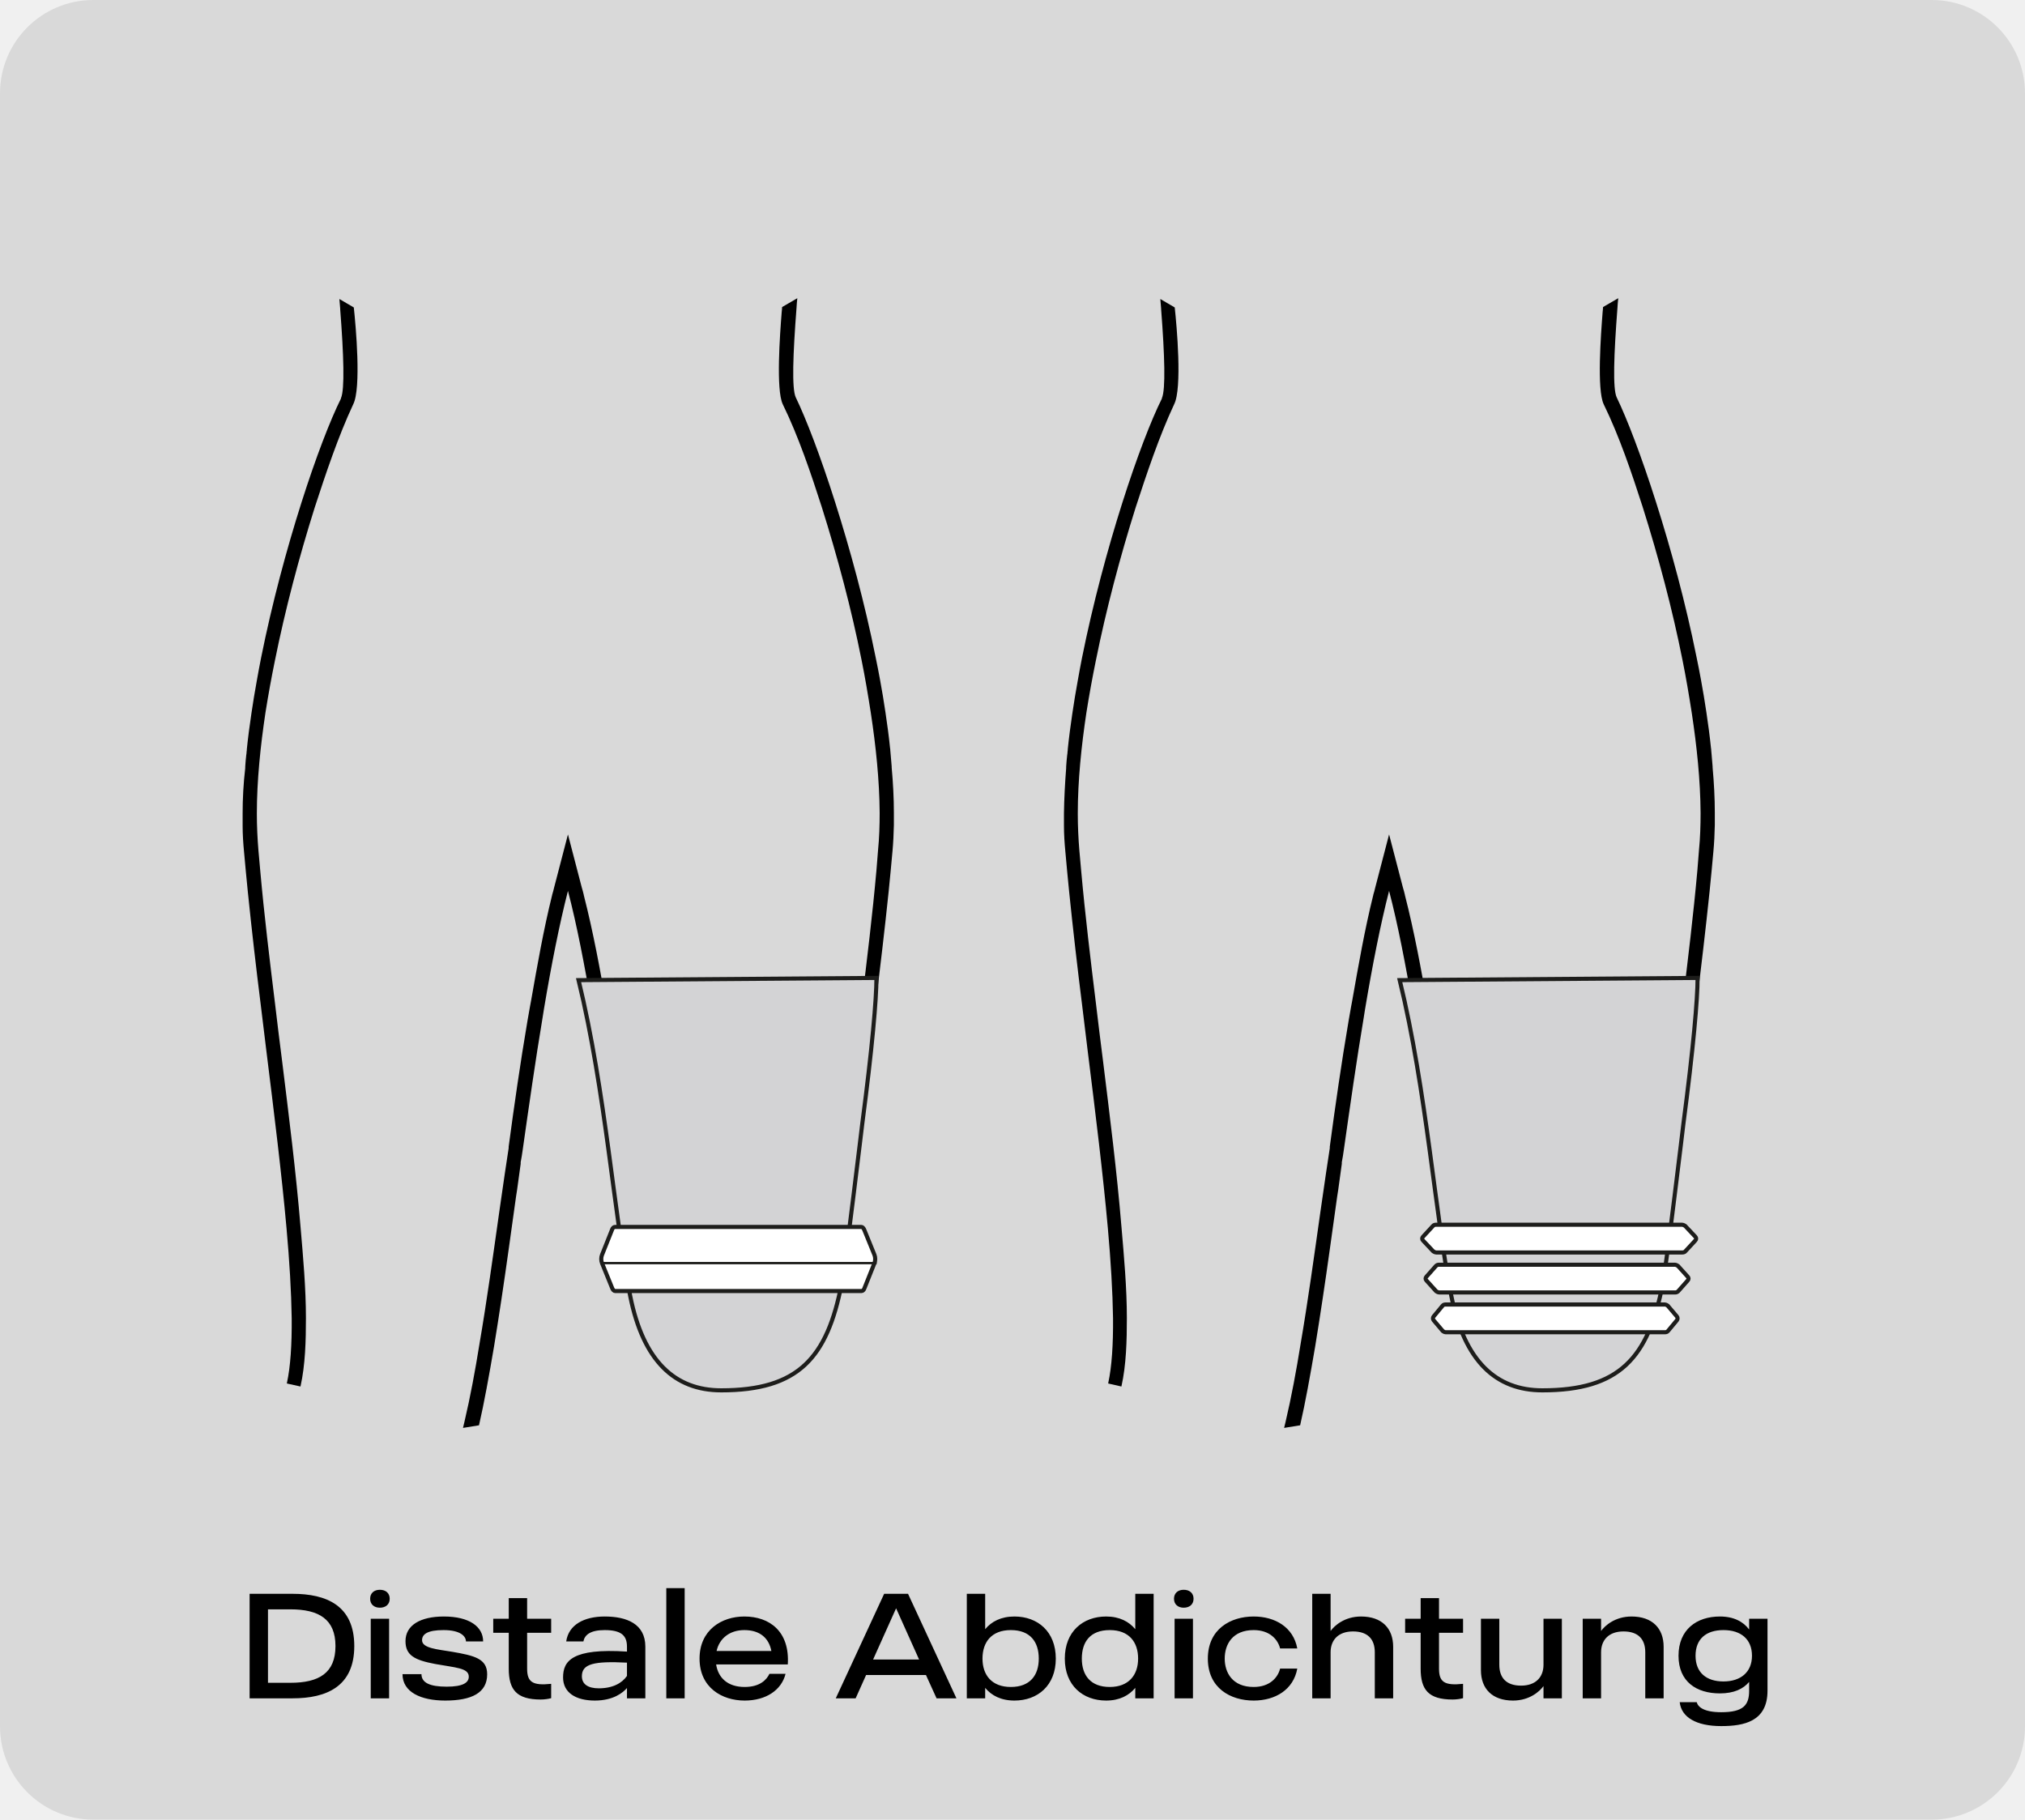
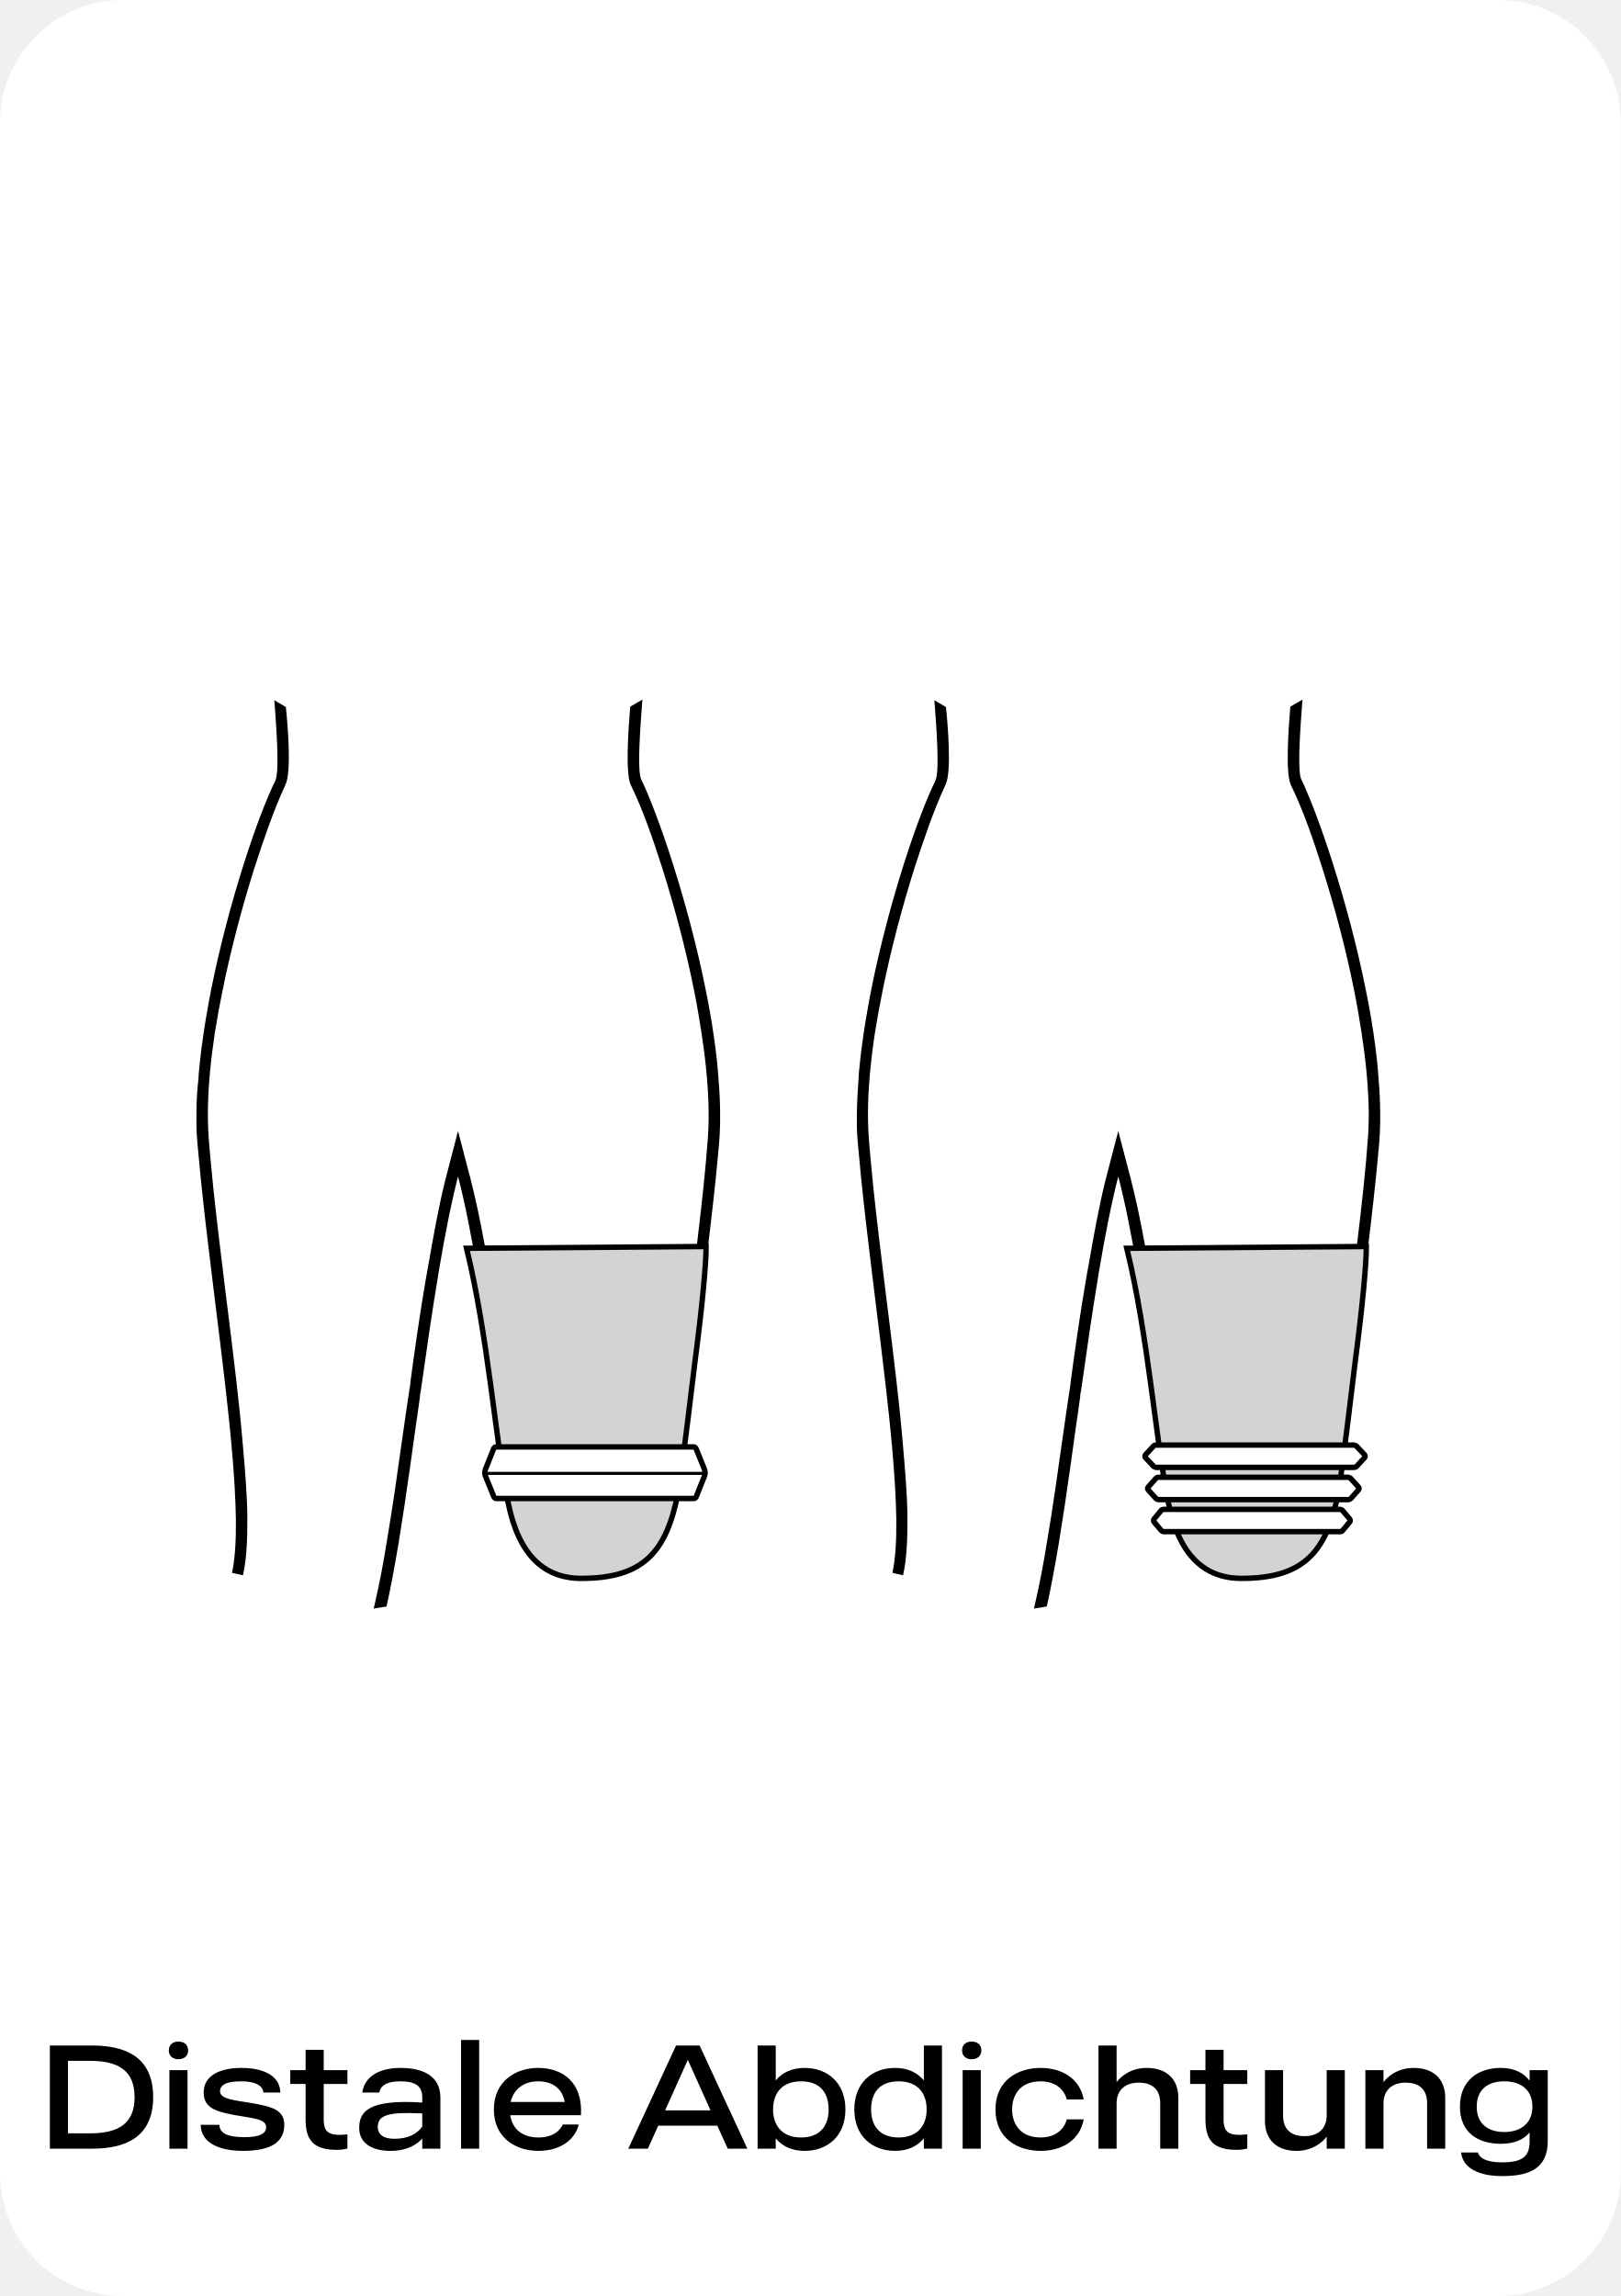
- <svg xmlns="http://www.w3.org/2000/svg" width="217" height="195" viewBox="0 0 217 195" fill="none">
-   <rect x="8.52372e-06" y="2.47442e-05" width="217" height="195" rx="10" fill="#D9D9D9" />
-   <g clip-path="url(#clip0_4143_702)">
-     <path fill-rule="evenodd" clip-rule="evenodd" d="M51.331 152.741C51.889 150.308 52.404 147.443 52.941 144.299C53.478 141.025 54.014 137.45 54.53 133.745C54.787 131.936 55.045 130.084 55.302 128.21L55.41 127.521C55.538 126.594 55.667 125.668 55.796 124.721V124.548C55.882 124.118 55.946 123.687 56.011 123.234C56.698 118.41 57.385 113.585 58.136 109.106C58.179 108.783 58.243 108.481 58.286 108.158C59.081 103.42 59.939 99.069 60.862 95.472C61.807 99.069 62.644 103.441 63.46 108.179C63.503 108.481 63.567 108.783 63.61 109.084C64.361 113.585 65.07 118.388 65.757 123.213C65.821 123.665 65.886 124.096 65.95 124.527V124.699C66.1 125.604 66.229 126.508 66.358 127.413L66.487 128.382C66.594 129.2 66.723 129.997 66.83 130.794H68.397C68.354 130.536 68.333 130.277 68.29 130.019C68.204 129.416 68.118 128.791 68.032 128.188C67.796 126.465 67.538 124.742 67.302 123.019V122.89C66.68 118.41 66.036 113.93 65.263 109.386C65.177 108.89 65.091 108.416 65.005 107.921C64.319 103.937 63.567 99.866 62.558 95.924V95.903C62.494 95.644 62.429 95.364 62.343 95.106L60.862 89.42L59.381 95.106C59.317 95.364 59.252 95.644 59.166 95.903V95.924C58.243 99.629 57.578 103.463 56.912 107.232C56.87 107.469 56.827 107.684 56.784 107.921C56.698 108.416 56.612 108.89 56.526 109.386C55.753 113.93 55.109 118.41 54.508 122.89V123.041C54.229 124.828 53.971 126.616 53.714 128.404C53.628 128.942 53.564 129.48 53.478 130.04C52.812 134.736 52.168 139.431 51.374 144.062C50.923 146.862 50.408 149.662 49.764 152.397C49.721 152.612 49.657 152.806 49.614 153.021" fill="black" />
-     <path fill-rule="evenodd" clip-rule="evenodd" d="M83.81 32.905C83.81 33.056 83.789 33.228 83.767 33.443C83.574 35.898 83.145 41.735 83.875 43.307C85.571 46.775 86.902 50.738 88.061 54.335C89.757 59.719 91.238 65.255 92.333 70.768C92.698 72.578 93.02 74.473 93.32 76.411C93.857 79.944 94.243 83.605 94.265 87.116C94.265 88.472 94.222 89.808 94.093 91.1C94.029 91.832 93.986 92.543 93.921 93.254C93.492 98.057 92.912 102.795 92.333 107.534C92.075 109.709 91.796 111.906 91.517 114.081C90.809 119.638 90.122 125.216 89.585 130.773H91.174C91.689 125.195 92.462 118.906 93.256 112.487C93.449 110.894 93.642 109.3 93.835 107.706C94.329 103.592 94.823 99.478 95.231 95.515C95.381 94.072 95.51 92.629 95.639 91.229C95.725 90.303 95.767 89.377 95.789 88.408C95.789 87.977 95.789 87.546 95.789 87.094C95.789 85.543 95.703 83.906 95.553 82.248V82.14C95.51 81.731 95.488 81.3 95.445 80.87C95.445 80.719 95.403 80.547 95.403 80.396C95.403 80.331 95.403 80.245 95.381 80.18C95.252 78.91 95.081 77.639 94.887 76.347C94.716 75.184 94.522 74.021 94.308 72.858C94.157 72.061 94.007 71.242 93.835 70.445C92.655 64.566 91.066 58.772 89.499 53.84C87.932 48.907 86.386 44.88 85.27 42.575C84.841 41.649 84.97 38.009 85.356 32.991C85.377 32.646 85.399 32.302 85.442 31.957M32.204 148.585V148.563C32.719 146.28 32.784 143.631 32.784 141.262C32.784 138.031 32.483 134.714 32.204 131.462C31.71 125.539 30.959 119.616 30.229 113.693C29.971 111.669 29.714 109.623 29.478 107.598C28.898 102.86 28.318 98.121 27.889 93.319C27.825 92.608 27.76 91.876 27.696 91.165C27.589 89.873 27.524 88.537 27.524 87.18C27.524 83.648 27.911 79.944 28.447 76.368C28.748 74.473 29.091 72.599 29.456 70.811C30.573 65.276 32.032 59.763 33.728 54.378C34.909 50.76 36.24 46.775 37.85 43.329C38.73 41.606 38.129 34.929 37.914 32.948L36.368 32.043C36.39 32.388 36.433 32.732 36.454 33.056V33.12C36.841 38.117 36.948 41.735 36.54 42.661V42.705C35.381 45.031 33.835 49.037 32.29 53.904C30.723 58.836 29.156 64.63 27.975 70.51C27.825 71.328 27.653 72.125 27.524 72.922C27.309 74.085 27.116 75.27 26.945 76.433C26.751 77.725 26.58 79.017 26.451 80.288C26.451 80.374 26.451 80.439 26.429 80.525C26.429 80.654 26.408 80.805 26.386 80.934C26.343 81.344 26.3 81.753 26.279 82.162V82.248V82.313C26.086 83.971 26 85.587 26 87.159C26 87.611 26 88.042 26 88.472C26 89.442 26.064 90.368 26.15 91.272C26.279 92.694 26.408 94.115 26.558 95.58C26.966 99.565 27.438 103.678 27.953 107.771C28.147 109.364 28.34 110.937 28.533 112.53C29.37 119.25 30.186 125.819 30.701 131.591C31.023 135.167 31.216 138.441 31.259 141.262C31.281 144.083 31.131 146.453 30.744 148.219V148.262" fill="black" />
-     <path d="M62 105.036C64.898 116.946 65.8 130.3 67.539 138.915C68.934 145.85 72.304 148.995 77.285 148.995C85.528 148.995 88.641 145.549 90.186 137.58C90.615 135.383 92.397 120.457 92.397 120.457C93.471 112.294 93.921 107.039 93.921 104.799L62 105.036Z" fill="#D3D3D5" stroke="#1D1D1B" stroke-width="0.44" stroke-miterlimit="10" />
-     <path d="M92.29 131.484H65.907C65.778 131.484 65.649 131.592 65.585 131.786L64.512 134.478C64.404 134.737 64.404 135.103 64.512 135.361L65.606 138.053C65.692 138.247 65.8 138.355 65.928 138.355H92.311C92.44 138.355 92.569 138.247 92.633 138.053L93.707 135.361C93.814 135.103 93.814 134.737 93.707 134.478L92.612 131.786C92.526 131.592 92.419 131.484 92.29 131.484Z" fill="white" stroke="#1D1D1B" stroke-width="0.44" stroke-miterlimit="10" />
-     <path d="M64.512 135.361H93.943" stroke="#1D1D1B" stroke-width="0.25" stroke-miterlimit="10" />
-     <path fill-rule="evenodd" clip-rule="evenodd" d="M139.324 152.741C139.882 150.308 140.397 147.443 140.934 144.299C141.47 141.025 142.007 137.449 142.522 133.745C142.78 131.936 143.038 130.084 143.295 128.21L143.403 127.521C143.531 126.594 143.66 125.668 143.789 124.721V124.548C143.875 124.118 143.939 123.687 144.004 123.234C144.691 118.41 145.377 113.585 146.129 109.106C146.172 108.783 146.236 108.481 146.279 108.158C147.073 103.42 147.932 99.069 148.855 95.472C149.8 99.069 150.637 103.441 151.453 108.179C151.496 108.481 151.56 108.783 151.603 109.084C152.354 113.585 153.063 118.388 153.75 123.213C153.814 123.665 153.878 124.096 153.943 124.527V124.699C154.093 125.604 154.222 126.508 154.351 127.413L154.479 128.382C154.587 129.2 154.716 129.997 154.823 130.794H156.39C156.347 130.536 156.326 130.277 156.283 130.019C156.197 129.416 156.111 128.791 156.025 128.188C155.789 126.465 155.531 124.742 155.295 123.019V122.89C154.673 118.41 154.029 113.93 153.256 109.386C153.17 108.89 153.084 108.416 152.998 107.921C152.311 103.937 151.56 99.866 150.551 95.924V95.903C150.487 95.644 150.422 95.364 150.336 95.106L148.855 89.42L147.374 95.106C147.309 95.364 147.245 95.644 147.159 95.903V95.924C146.236 99.629 145.571 103.463 144.905 107.232C144.862 107.469 144.819 107.684 144.776 107.921C144.691 108.416 144.605 108.89 144.519 109.386C143.746 113.93 143.102 118.41 142.501 122.89V123.041C142.222 124.828 141.964 126.616 141.707 128.404C141.621 128.942 141.556 129.48 141.47 130.04C140.805 134.736 140.161 139.431 139.367 144.062C138.916 146.862 138.401 149.661 137.757 152.397C137.714 152.612 137.649 152.806 137.606 153.021" fill="black" />
-     <path fill-rule="evenodd" clip-rule="evenodd" d="M171.782 32.905C171.782 33.056 171.76 33.228 171.739 33.443C171.546 35.898 171.116 41.735 171.846 43.307C173.542 46.775 174.873 50.738 176.032 54.335C177.728 59.719 179.209 65.255 180.304 70.768C180.669 72.578 180.991 74.473 181.292 76.411C181.828 79.944 182.215 83.605 182.236 87.116C182.236 88.472 182.193 89.808 182.064 91.1C182 91.832 181.957 92.543 181.893 93.254C181.463 98.057 180.884 102.795 180.304 107.534C180.046 109.709 179.767 111.906 179.488 114.081C178.78 119.638 178.093 125.216 177.556 130.773H179.145C179.66 125.195 180.433 118.906 181.227 112.487C181.42 110.894 181.614 109.3 181.807 107.706C182.301 103.592 182.794 99.478 183.202 95.515C183.352 94.072 183.481 92.629 183.61 91.229C183.696 90.303 183.739 89.377 183.76 88.408C183.76 87.977 183.76 87.546 183.76 87.094C183.76 85.543 183.674 83.906 183.524 82.248V82.14C183.481 81.731 183.46 81.3 183.417 80.87C183.417 80.719 183.374 80.547 183.374 80.396C183.374 80.331 183.374 80.245 183.352 80.18C183.224 78.91 183.052 77.639 182.859 76.347C182.687 75.184 182.494 74.021 182.279 72.858C182.129 72.061 181.979 71.242 181.807 70.445C180.626 64.566 179.038 58.772 177.47 53.84C175.903 48.907 174.358 44.88 173.241 42.575C172.812 41.649 172.941 38.009 173.327 32.991C173.349 32.646 173.37 32.302 173.413 31.957M120.175 148.585V148.563C120.69 146.28 120.755 143.631 120.755 141.262C120.755 138.031 120.454 134.714 120.175 131.462C119.682 125.539 118.93 119.616 118.2 113.693C117.943 111.669 117.685 109.623 117.449 107.598C116.869 102.86 116.29 98.121 115.86 93.319C115.796 92.608 115.732 91.876 115.667 91.165C115.56 89.873 115.496 88.537 115.496 87.18C115.496 83.648 115.882 79.944 116.419 76.368C116.719 74.473 117.063 72.599 117.428 70.811C118.544 65.276 120.004 59.763 121.699 54.378C122.88 50.76 124.211 46.775 125.821 43.329C126.701 41.606 126.1 34.929 125.885 32.948L124.34 32.043C124.361 32.388 124.404 32.732 124.426 33.056V33.12C124.812 38.117 124.919 41.735 124.512 42.661V42.705C123.352 45.031 121.807 49.037 120.261 53.904C118.694 58.836 117.127 64.63 115.946 70.51C115.796 71.328 115.624 72.125 115.496 72.922C115.281 74.085 115.088 75.27 114.916 76.433C114.723 77.725 114.551 79.017 114.422 80.288C114.422 80.374 114.422 80.439 114.401 80.525C114.401 80.654 114.379 80.805 114.358 80.934C114.315 81.344 114.272 81.753 114.25 82.162V82.248V82.313C114.122 83.971 114.036 85.608 114.014 87.159C114.014 87.611 114.014 88.042 114.014 88.472C114.014 89.442 114.079 90.368 114.165 91.272C114.293 92.694 114.422 94.115 114.572 95.58C114.98 99.565 115.453 103.678 115.968 107.771C116.161 109.364 116.354 110.937 116.547 112.53C117.385 119.25 118.2 125.819 118.716 131.591C119.038 135.167 119.231 138.441 119.274 141.262C119.295 144.083 119.145 146.453 118.758 148.219V148.262" fill="black" />
-     <path d="M149.994 105.036C152.892 116.946 153.793 130.3 155.532 138.915C156.928 145.85 160.298 148.995 165.278 148.995C173.522 148.995 176.634 145.549 178.18 137.58C178.609 135.383 180.391 120.457 180.391 120.457C181.464 112.294 181.915 107.039 181.915 104.799L149.994 105.036Z" fill="#D3D3D5" stroke="#1D1D1B" stroke-width="0.44" stroke-miterlimit="10" />
-     <path d="M179.489 135.533H154.201C154.072 135.533 153.965 135.576 153.879 135.662L152.849 136.825C152.741 136.933 152.741 137.105 152.849 137.213L153.901 138.376C153.901 138.376 154.094 138.505 154.223 138.505H179.511C179.639 138.505 179.747 138.462 179.833 138.376L180.863 137.213C180.97 137.105 180.97 136.933 180.863 136.825L179.811 135.662C179.811 135.662 179.618 135.533 179.489 135.533Z" fill="white" stroke="#1D1D1B" stroke-width="0.44" stroke-miterlimit="10" />
-     <path d="M180.262 131.248H153.879C153.75 131.248 153.622 131.291 153.557 131.377L152.484 132.54C152.376 132.648 152.376 132.82 152.484 132.928L153.579 134.091C153.579 134.091 153.772 134.22 153.901 134.22H180.283C180.412 134.22 180.541 134.177 180.605 134.091L181.679 132.928C181.786 132.82 181.786 132.648 181.679 132.54L180.584 131.377C180.584 131.377 180.391 131.248 180.262 131.248Z" fill="white" stroke="#1D1D1B" stroke-width="0.44" stroke-miterlimit="10" />
-     <path d="M178.416 139.797H154.888C154.781 139.797 154.652 139.84 154.588 139.926L153.622 141.089C153.536 141.197 153.536 141.369 153.622 141.477L154.609 142.64C154.609 142.64 154.781 142.769 154.91 142.769H178.437C178.545 142.769 178.673 142.726 178.738 142.64L179.704 141.477C179.79 141.369 179.79 141.197 179.704 141.089L178.716 139.926C178.716 139.926 178.545 139.797 178.416 139.797Z" fill="white" stroke="#1D1D1B" stroke-width="0.44" stroke-miterlimit="10" />
+ <svg xmlns="http://www.w3.org/2000/svg" width="132" height="187" viewBox="0 0 132 187" fill="none">
+   <rect width="132" height="187" rx="10" fill="white" />
+   <path d="M7.518 166.6C10.23 166.6 12.474 167.536 12.474 170.8C12.474 174.064 10.23 175 7.518 175H4.062V166.6H7.518ZM7.338 173.752C9.63 173.752 10.962 172.972 10.962 170.8C10.962 168.64 9.63 167.848 7.338 167.848H5.538V173.752H7.338ZM13.797 175V168.604H15.273V175H13.797ZM14.529 167.716C14.073 167.716 13.749 167.452 13.749 166.996C13.749 166.54 14.073 166.276 14.529 166.276C14.997 166.276 15.321 166.54 15.321 166.996C15.321 167.452 14.997 167.716 14.529 167.716ZM20.321 171.256C22.133 171.568 23.153 171.808 23.153 173.068C23.153 174.556 21.917 175.18 19.781 175.18C17.837 175.18 16.349 174.508 16.349 173.056H17.873C17.873 173.752 18.557 174.064 19.901 174.064C21.209 174.064 21.677 173.74 21.677 173.26C21.677 172.552 20.609 172.54 18.977 172.24C17.321 171.928 16.589 171.544 16.589 170.404C16.589 169.12 17.789 168.424 19.673 168.424C21.725 168.424 22.829 169.24 22.829 170.428H21.449C21.449 170.02 21.017 169.516 19.649 169.516C18.365 169.516 17.921 169.84 17.921 170.332C17.921 170.98 19.181 171.064 20.321 171.256ZM28.297 169.732H26.365V172.612C26.365 173.692 26.797 173.992 28.297 173.836V174.988C28.081 175.048 27.757 175.096 27.457 175.096C25.513 175.096 24.889 174.304 24.889 172.612V169.732H23.641V168.604H24.889V166.948H26.365V168.604H28.297V169.732ZM32.602 168.424C34.367 168.424 35.867 169.012 35.867 170.848V175H34.391V174.172C34.078 174.532 33.31 175.18 31.811 175.18C30.274 175.18 29.255 174.544 29.255 173.32C29.255 172 29.974 170.956 34.391 171.244V170.848C34.391 169.96 33.934 169.516 32.602 169.516C31.462 169.516 30.994 169.888 30.887 170.428H29.506C29.698 169.084 30.947 168.424 32.602 168.424ZM34.391 173.2V172.132C31.727 172 30.767 172.228 30.767 173.224C30.767 173.872 31.27 174.196 32.123 174.196C33.251 174.196 33.995 173.776 34.391 173.2ZM37.551 166.144H39.027V175H37.551V166.144ZM43.823 168.424C45.851 168.424 47.483 169.624 47.315 172.276H41.555C41.723 173.368 42.503 174.088 43.847 174.088C45.095 174.088 45.623 173.488 45.839 173.032H47.135C46.811 174.34 45.563 175.18 43.847 175.18C42.023 175.18 40.223 174.136 40.223 171.808C40.223 169.516 41.987 168.424 43.823 168.424ZM41.591 171.196H45.995C45.803 170.188 45.107 169.516 43.823 169.516C42.635 169.516 41.819 170.188 41.591 171.196ZM59.272 175L58.42 173.128H53.608L52.768 175H51.172L55.06 166.6H56.98L60.868 175H59.272ZM54.172 171.88H57.868L56.02 167.764L54.172 171.88ZM65.531 168.424C67.403 168.424 68.855 169.636 68.855 171.808C68.855 173.968 67.403 175.18 65.531 175.18C64.451 175.18 63.683 174.772 63.179 174.16V175H61.703V166.6H63.179V169.444C63.683 168.832 64.451 168.424 65.531 168.424ZM65.243 174.088C66.779 174.088 67.487 173.152 67.487 171.808C67.487 170.452 66.791 169.516 65.243 169.516C63.695 169.516 62.963 170.476 62.963 171.808C62.963 173.128 63.707 174.088 65.243 174.088ZM75.243 166.6H76.719V175H75.243V174.16C74.739 174.772 73.971 175.18 72.903 175.18C71.031 175.18 69.579 173.968 69.579 171.808C69.579 169.636 71.031 168.424 72.903 168.424C73.971 168.424 74.739 168.832 75.243 169.444V166.6ZM73.191 174.088C74.715 174.088 75.471 173.128 75.471 171.808C75.471 170.476 74.739 169.516 73.191 169.516C71.631 169.516 70.947 170.452 70.947 171.808C70.947 173.152 71.655 174.088 73.191 174.088ZM78.403 175V168.604H79.879V175H78.403ZM79.135 167.716C78.678 167.716 78.355 167.452 78.355 166.996C78.355 166.54 78.678 166.276 79.135 166.276C79.603 166.276 79.927 166.54 79.927 166.996C79.927 167.452 79.603 167.716 79.135 167.716ZM84.759 174.088C86.055 174.088 86.703 173.332 86.883 172.612H88.263C87.951 174.316 86.487 175.18 84.759 175.18C82.887 175.18 81.075 174.172 81.075 171.808C81.075 169.444 82.887 168.424 84.759 168.424C86.487 168.424 87.951 169.288 88.263 170.992H86.883C86.703 170.272 86.055 169.516 84.759 169.516C83.043 169.516 82.431 170.68 82.431 171.808C82.431 172.924 83.043 174.088 84.759 174.088ZM93.389 168.424C95.057 168.424 95.969 169.372 95.969 170.86V175H94.493V171.304C94.493 170.224 93.905 169.624 92.741 169.624C91.577 169.624 90.941 170.296 90.941 171.304V175H89.465V166.6H90.941V169.588C91.241 169.168 92.057 168.424 93.389 168.424ZM101.586 169.732H99.654V172.612C99.654 173.692 100.086 173.992 101.586 173.836V174.988C101.37 175.048 101.046 175.096 100.746 175.096C98.802 175.096 98.178 174.304 98.178 172.612V169.732H96.93V168.604H98.178V166.948H99.654V168.604H101.586V169.732ZM108.052 168.604H109.528V175H108.052V174.016C107.752 174.436 106.936 175.18 105.604 175.18C103.936 175.18 103.024 174.232 103.024 172.744V168.604H104.5V172.3C104.5 173.38 105.088 173.98 106.252 173.98C107.416 173.98 108.052 173.308 108.052 172.3V168.604ZM115.127 168.424C116.795 168.424 117.707 169.372 117.707 170.86V175H116.231V171.304C116.231 170.224 115.643 169.624 114.479 169.624C113.315 169.624 112.679 170.296 112.679 171.304V175H111.203V168.604H112.679V169.588C112.979 169.168 113.795 168.424 115.127 168.424ZM124.579 168.604H126.055V174.388C126.055 176.86 124.171 177.232 122.335 177.232C120.331 177.232 119.131 176.524 118.999 175.312H120.367C120.463 175.696 120.943 176.116 122.335 176.116C124.123 176.116 124.579 175.54 124.579 174.388V173.68C124.111 174.244 123.355 174.604 122.227 174.604C120.367 174.604 118.903 173.68 118.903 171.58C118.903 169.468 120.367 168.424 122.227 168.424C123.355 168.424 124.111 168.844 124.579 169.468V168.604ZM122.515 173.644C123.895 173.644 124.807 172.9 124.807 171.58C124.807 170.248 123.919 169.516 122.515 169.516C121.123 169.516 120.271 170.224 120.271 171.58C120.271 172.924 121.135 173.644 122.515 173.644Z" fill="black" />
+   <g clip-path="url(#clip0_9399_4580)">
+     <rect width="110" height="74" transform="translate(16 57)" fill="white" />
+     <path fill-rule="evenodd" clip-rule="evenodd" d="M31.48 130.843C31.821 129.354 32.136 127.602 32.464 125.679C32.792 123.677 33.12 121.491 33.435 119.225C33.592 118.119 33.75 116.986 33.907 115.84L33.973 115.418C34.051 114.852 34.13 114.286 34.209 113.706V113.601C34.261 113.337 34.301 113.074 34.34 112.797C34.76 109.847 35.18 106.896 35.639 104.156C35.665 103.959 35.704 103.774 35.731 103.577C36.216 100.679 36.741 98.018 37.305 95.819C37.882 98.018 38.394 100.692 38.892 103.59C38.918 103.774 38.958 103.959 38.984 104.143C39.443 106.896 39.876 109.833 40.296 112.784C40.335 113.061 40.375 113.324 40.414 113.587V113.693C40.506 114.246 40.584 114.799 40.663 115.353L40.742 115.945C40.807 116.446 40.886 116.933 40.952 117.42H41.91C41.883 117.262 41.87 117.104 41.844 116.946C41.791 116.577 41.739 116.196 41.687 115.827C41.542 114.773 41.385 113.719 41.24 112.665V112.586C40.86 109.847 40.466 107.107 39.994 104.328C39.942 104.025 39.889 103.735 39.837 103.432C39.417 100.995 38.958 98.506 38.341 96.095V96.082C38.302 95.924 38.263 95.753 38.21 95.595L37.305 92.117L36.4 95.595C36.36 95.753 36.321 95.924 36.269 96.082V96.095C35.704 98.361 35.298 100.705 34.891 103.01C34.865 103.155 34.839 103.287 34.812 103.432C34.76 103.735 34.707 104.025 34.655 104.328C34.183 107.107 33.789 109.847 33.422 112.586V112.679C33.251 113.772 33.094 114.865 32.936 115.958C32.884 116.288 32.844 116.617 32.792 116.959C32.385 119.831 31.992 122.702 31.506 125.534C31.231 127.247 30.916 128.959 30.523 130.632C30.496 130.764 30.457 130.882 30.431 131.014" fill="black" />
+     <path fill-rule="evenodd" clip-rule="evenodd" d="M51.329 57.556C51.329 57.648 51.315 57.754 51.302 57.885C51.184 59.387 50.922 62.957 51.368 63.918C52.404 66.039 53.218 68.463 53.926 70.662C54.962 73.955 55.868 77.34 56.537 80.712C56.76 81.819 56.956 82.978 57.14 84.163C57.468 86.324 57.704 88.563 57.717 90.71C57.717 91.54 57.691 92.356 57.612 93.147C57.573 93.595 57.547 94.029 57.508 94.464C57.245 97.401 56.891 100.299 56.537 103.197C56.379 104.527 56.209 105.871 56.038 107.201C55.605 110.6 55.185 114.011 54.858 117.409H55.828C56.143 113.998 56.615 110.152 57.101 106.226C57.219 105.252 57.337 104.277 57.455 103.302C57.757 100.786 58.058 98.271 58.308 95.847C58.4 94.965 58.478 94.082 58.557 93.226C58.609 92.659 58.636 92.093 58.649 91.5C58.649 91.237 58.649 90.973 58.649 90.697C58.649 89.748 58.596 88.747 58.505 87.733V87.667C58.478 87.417 58.465 87.153 58.439 86.89C58.439 86.798 58.413 86.692 58.413 86.6C58.413 86.561 58.413 86.508 58.4 86.469C58.321 85.691 58.216 84.914 58.098 84.124C57.993 83.413 57.875 82.701 57.744 81.99C57.652 81.503 57.56 81.002 57.455 80.515C56.733 76.919 55.763 73.376 54.805 70.359C53.847 67.343 52.903 64.88 52.221 63.47C51.958 62.904 52.037 60.678 52.273 57.609C52.286 57.398 52.299 57.187 52.326 56.977M19.791 128.303V128.289C20.106 126.893 20.145 125.273 20.145 123.824C20.145 121.848 19.962 119.82 19.791 117.831C19.49 114.209 19.03 110.586 18.584 106.964C18.427 105.726 18.27 104.475 18.125 103.236C17.771 100.339 17.417 97.441 17.154 94.503C17.115 94.069 17.076 93.621 17.036 93.186C16.971 92.396 16.931 91.579 16.931 90.749C16.931 88.589 17.168 86.324 17.495 84.137C17.679 82.978 17.889 81.832 18.112 80.739C18.794 77.354 19.686 73.981 20.723 70.689C21.444 68.476 22.258 66.039 23.241 63.931C23.779 62.878 23.412 58.794 23.281 57.583L22.336 57.029C22.349 57.24 22.376 57.451 22.389 57.648V57.688C22.625 60.744 22.691 62.957 22.441 63.523V63.549C21.733 64.972 20.788 67.422 19.844 70.399C18.886 73.415 17.928 76.958 17.207 80.554C17.115 81.055 17.01 81.542 16.931 82.03C16.8 82.741 16.682 83.465 16.577 84.177C16.459 84.967 16.354 85.757 16.276 86.534C16.276 86.587 16.276 86.627 16.262 86.679C16.262 86.758 16.249 86.85 16.236 86.93C16.21 87.18 16.184 87.43 16.171 87.68V87.733V87.773C16.052 88.787 16 89.775 16 90.736C16 91.013 16 91.276 16 91.54C16 92.132 16.039 92.699 16.092 93.252C16.171 94.121 16.249 94.991 16.341 95.886C16.59 98.323 16.879 100.839 17.194 103.342C17.312 104.317 17.43 105.278 17.548 106.253C18.06 110.362 18.558 114.38 18.873 117.91C19.07 120.097 19.188 122.099 19.214 123.824C19.227 125.55 19.135 126.999 18.899 128.079V128.105" fill="black" />
+     <path d="M38 101.668C39.771 108.952 40.322 117.119 41.385 122.388C42.237 126.629 44.297 128.552 47.34 128.552C52.378 128.552 54.28 126.445 55.225 121.571C55.487 120.228 56.576 111.099 56.576 111.099C57.232 106.107 57.508 102.893 57.508 101.523L38 101.668Z" fill="#D3D3D5" stroke="black" stroke-width="0.44" stroke-miterlimit="10" />
+     <path d="M56.51 117.844H40.387C40.309 117.844 40.23 117.91 40.191 118.028L39.535 119.675C39.469 119.833 39.469 120.057 39.535 120.215L40.204 121.861C40.256 121.98 40.322 122.046 40.4 122.046H56.523C56.602 122.046 56.681 121.98 56.72 121.861L57.376 120.215C57.441 120.057 57.441 119.833 57.376 119.675L56.707 118.028C56.654 117.91 56.589 117.844 56.51 117.844Z" fill="white" stroke="black" stroke-width="0.44" stroke-miterlimit="10" />
+     <path d="M39.535 120H57.52" stroke="black" stroke-width="0.25" stroke-miterlimit="10" />
+     <path fill-rule="evenodd" clip-rule="evenodd" d="M85.254 130.843C85.595 129.354 85.909 127.602 86.237 125.679C86.566 123.677 86.893 121.491 87.208 119.225C87.366 118.119 87.523 116.986 87.68 115.84L87.746 115.418C87.825 114.852 87.904 114.286 87.982 113.706V113.601C88.035 113.337 88.074 113.074 88.114 112.797C88.533 109.847 88.953 106.896 89.412 104.156C89.439 103.959 89.478 103.774 89.504 103.577C89.989 100.679 90.514 98.018 91.078 95.819C91.656 98.018 92.167 100.692 92.666 103.59C92.692 103.774 92.731 103.959 92.757 104.143C93.217 106.896 93.65 109.833 94.069 112.784C94.109 113.061 94.148 113.324 94.187 113.587V113.693C94.279 114.246 94.358 114.799 94.437 115.353L94.515 115.945C94.581 116.446 94.66 116.933 94.725 117.42H95.683C95.657 117.262 95.644 117.104 95.617 116.946C95.565 116.577 95.512 116.196 95.46 115.827C95.316 114.773 95.158 113.719 95.014 112.665V112.586C94.633 109.847 94.24 107.107 93.768 104.328C93.715 104.025 93.663 103.735 93.61 103.432C93.19 100.995 92.731 98.506 92.115 96.095V96.082C92.075 95.924 92.036 95.753 91.984 95.595L91.078 92.117L90.173 95.595C90.134 95.753 90.094 95.924 90.042 96.082V96.095C89.478 98.361 89.071 100.705 88.664 103.01C88.638 103.155 88.612 103.287 88.586 103.432C88.533 103.735 88.481 104.025 88.428 104.328C87.956 107.107 87.562 109.847 87.195 112.586V112.679C87.025 113.772 86.867 114.865 86.71 115.958C86.657 116.288 86.618 116.617 86.566 116.959C86.159 119.831 85.765 122.702 85.28 125.534C85.004 127.247 84.689 128.959 84.296 130.632C84.27 130.764 84.23 130.882 84.204 131.014" fill="black" />
+     <path fill-rule="evenodd" clip-rule="evenodd" d="M105.089 57.556C105.089 57.648 105.076 57.754 105.063 57.885C104.945 59.387 104.682 62.957 105.128 63.918C106.165 66.039 106.978 68.463 107.686 70.662C108.723 73.955 109.628 77.34 110.297 80.712C110.52 81.819 110.717 82.978 110.901 84.163C111.228 86.324 111.465 88.563 111.478 90.71C111.478 91.54 111.451 92.356 111.373 93.147C111.333 93.595 111.307 94.029 111.268 94.464C111.005 97.401 110.651 100.299 110.297 103.197C110.14 104.527 109.969 105.871 109.799 107.201C109.366 110.6 108.946 114.011 108.618 117.409H109.589C109.903 113.998 110.376 110.152 110.861 106.226C110.979 105.252 111.097 104.277 111.215 103.302C111.517 100.786 111.819 98.271 112.068 95.847C112.16 94.965 112.239 94.082 112.317 93.226C112.37 92.659 112.396 92.093 112.409 91.5C112.409 91.237 112.409 90.973 112.409 90.697C112.409 89.748 112.357 88.747 112.265 87.733V87.667C112.239 87.417 112.225 87.153 112.199 86.89C112.199 86.798 112.173 86.692 112.173 86.6C112.173 86.561 112.173 86.508 112.16 86.469C112.081 85.691 111.976 84.914 111.858 84.124C111.753 83.413 111.635 82.701 111.504 81.99C111.412 81.503 111.32 81.002 111.215 80.515C110.494 76.919 109.523 73.376 108.565 70.359C107.608 67.343 106.663 64.88 105.981 63.47C105.719 62.904 105.797 60.678 106.033 57.609C106.047 57.398 106.06 57.187 106.086 56.977M73.552 128.303V128.289C73.867 126.893 73.906 125.273 73.906 123.824C73.906 121.848 73.722 119.82 73.552 117.831C73.25 114.209 72.791 110.586 72.345 106.964C72.187 105.726 72.03 104.475 71.886 103.236C71.531 100.339 71.177 97.441 70.915 94.503C70.876 94.069 70.836 93.621 70.797 93.186C70.731 92.396 70.692 91.579 70.692 90.749C70.692 88.589 70.928 86.324 71.256 84.137C71.44 82.978 71.65 81.832 71.873 80.739C72.555 77.354 73.447 73.981 74.483 70.689C75.205 68.476 76.018 66.039 77.002 63.931C77.54 62.878 77.172 58.794 77.041 57.583L76.097 57.029C76.11 57.24 76.136 57.451 76.149 57.648V57.688C76.385 60.744 76.451 62.957 76.202 63.523V63.549C75.493 64.972 74.549 67.422 73.604 70.399C72.647 73.415 71.689 76.958 70.967 80.554C70.876 81.055 70.77 81.542 70.692 82.03C70.561 82.741 70.443 83.465 70.338 84.177C70.219 84.967 70.115 85.757 70.036 86.534C70.036 86.587 70.036 86.627 70.023 86.679C70.023 86.758 70.01 86.85 69.996 86.93C69.97 87.18 69.944 87.43 69.931 87.68V87.733V87.773C69.852 88.787 69.8 89.788 69.787 90.736C69.787 91.013 69.787 91.276 69.787 91.54C69.787 92.132 69.826 92.699 69.879 93.252C69.957 94.121 70.036 94.991 70.128 95.886C70.377 98.323 70.666 100.839 70.98 103.342C71.099 104.317 71.217 105.278 71.335 106.253C71.846 110.362 72.345 114.38 72.66 117.91C72.856 120.097 72.975 122.099 73.001 123.824C73.014 125.55 72.922 126.999 72.686 128.079V128.105" fill="black" />
+     <path d="M91.773 101.668C93.544 108.952 94.095 117.119 95.158 122.388C96.011 126.629 98.07 128.552 101.114 128.552C106.151 128.552 108.054 126.445 108.998 121.571C109.261 120.228 110.349 111.099 110.349 111.099C111.005 106.107 111.281 102.893 111.281 101.523L91.773 101.668Z" fill="#D3D3D5" stroke="black" stroke-width="0.44" stroke-miterlimit="10" />
+     <path d="M109.799 120.32H94.345C94.266 120.32 94.201 120.347 94.148 120.399L93.518 121.111C93.453 121.176 93.453 121.282 93.518 121.348L94.161 122.059C94.161 122.059 94.279 122.138 94.358 122.138H109.812C109.891 122.138 109.956 122.112 110.009 122.059L110.638 121.348C110.704 121.282 110.704 121.176 110.638 121.111L109.995 120.399C109.995 120.399 109.877 120.32 109.799 120.32Z" fill="white" stroke="black" stroke-width="0.44" stroke-miterlimit="10" />
+     <path d="M110.271 117.695H94.148C94.069 117.695 93.991 117.722 93.951 117.774L93.295 118.486C93.23 118.551 93.23 118.657 93.295 118.723L93.964 119.434C93.964 119.434 94.082 119.513 94.161 119.513H110.284C110.363 119.513 110.441 119.487 110.481 119.434L111.137 118.723C111.202 118.657 111.202 118.551 111.137 118.486L110.468 117.774C110.468 117.774 110.35 117.695 110.271 117.695Z" fill="white" stroke="black" stroke-width="0.44" stroke-miterlimit="10" />
+     <path d="M109.143 122.93H94.764C94.699 122.93 94.62 122.956 94.581 123.009L93.99 123.72C93.938 123.786 93.938 123.891 93.99 123.957L94.594 124.668C94.594 124.668 94.699 124.747 94.778 124.747H109.156C109.221 124.747 109.3 124.721 109.339 124.668L109.93 123.957C109.982 123.891 109.982 123.786 109.93 123.72L109.326 123.009C109.326 123.009 109.221 122.93 109.143 122.93Z" fill="white" stroke="black" stroke-width="0.44" stroke-miterlimit="10" />
  </g>
-   <path d="M31.357 170.8C34.973 170.8 37.965 172.048 37.965 176.4C37.965 180.752 34.973 182 31.357 182H26.749V170.8H31.357ZM31.117 180.336C34.173 180.336 35.949 179.296 35.949 176.4C35.949 173.52 34.173 172.464 31.117 172.464H28.717V180.336H31.117ZM39.729 182V173.472H41.697V182H39.729ZM40.705 172.288C40.097 172.288 39.665 171.936 39.665 171.328C39.665 170.72 40.097 170.368 40.705 170.368C41.329 170.368 41.761 170.72 41.761 171.328C41.761 171.936 41.329 172.288 40.705 172.288ZM48.428 177.008C50.844 177.424 52.205 177.744 52.205 179.424C52.205 181.408 50.556 182.24 47.709 182.24C45.117 182.24 43.133 181.344 43.133 179.408H45.164C45.164 180.336 46.077 180.752 47.868 180.752C49.612 180.752 50.236 180.32 50.236 179.68C50.236 178.736 48.812 178.72 46.636 178.32C44.428 177.904 43.453 177.392 43.453 175.872C43.453 174.16 45.053 173.232 47.565 173.232C50.3 173.232 51.773 174.32 51.773 175.904H49.932C49.932 175.36 49.356 174.688 47.532 174.688C45.821 174.688 45.228 175.12 45.228 175.776C45.228 176.64 46.908 176.752 48.428 177.008ZM59.063 174.976H56.487V178.816C56.487 180.256 57.063 180.656 59.063 180.448V181.984C58.775 182.064 58.343 182.128 57.943 182.128C55.351 182.128 54.519 181.072 54.519 178.816V174.976H52.855V173.472H54.519V171.264H56.487V173.472H59.063V174.976ZM64.803 173.232C67.155 173.232 69.155 174.016 69.155 176.464V182H67.187V180.896C66.771 181.376 65.747 182.24 63.747 182.24C61.699 182.24 60.339 181.392 60.339 179.76C60.339 178 61.299 176.608 67.187 176.992V176.464C67.187 175.28 66.579 174.688 64.803 174.688C63.283 174.688 62.659 175.184 62.515 175.904H60.675C60.931 174.112 62.595 173.232 64.803 173.232ZM67.187 179.6V178.176C63.635 178 62.355 178.304 62.355 179.632C62.355 180.496 63.027 180.928 64.163 180.928C65.667 180.928 66.659 180.368 67.187 179.6ZM71.401 170.192H73.369V182H71.401V170.192ZM79.764 173.232C82.468 173.232 84.644 174.832 84.42 178.368H76.74C76.964 179.824 78.004 180.784 79.796 180.784C81.46 180.784 82.164 179.984 82.452 179.376H84.18C83.748 181.12 82.084 182.24 79.796 182.24C77.364 182.24 74.964 180.848 74.964 177.744C74.964 174.688 77.316 173.232 79.764 173.232ZM76.788 176.928H82.66C82.404 175.584 81.476 174.688 79.764 174.688C78.18 174.688 77.092 175.584 76.788 176.928ZM100.363 182L99.227 179.504H92.811L91.691 182H89.562L94.746 170.8H97.306L102.491 182H100.363ZM93.562 177.84H98.49L96.026 172.352L93.562 177.84ZM108.708 173.232C111.204 173.232 113.14 174.848 113.14 177.744C113.14 180.624 111.204 182.24 108.708 182.24C107.268 182.24 106.244 181.696 105.572 180.88V182H103.604V170.8H105.572V174.592C106.244 173.776 107.268 173.232 108.708 173.232ZM108.324 180.784C110.372 180.784 111.316 179.536 111.316 177.744C111.316 175.936 110.388 174.688 108.324 174.688C106.26 174.688 105.284 175.968 105.284 177.744C105.284 179.504 106.276 180.784 108.324 180.784ZM121.657 170.8H123.625V182H121.657V180.88C120.985 181.696 119.961 182.24 118.537 182.24C116.041 182.24 114.105 180.624 114.105 177.744C114.105 174.848 116.041 173.232 118.537 173.232C119.961 173.232 120.985 173.776 121.657 174.592V170.8ZM118.921 180.784C120.953 180.784 121.961 179.504 121.961 177.744C121.961 175.968 120.985 174.688 118.921 174.688C116.841 174.688 115.929 175.936 115.929 177.744C115.929 179.536 116.873 180.784 118.921 180.784ZM125.87 182V173.472H127.838V182H125.87ZM126.846 172.288C126.238 172.288 125.806 171.936 125.806 171.328C125.806 170.72 126.238 170.368 126.846 170.368C127.47 170.368 127.902 170.72 127.902 171.328C127.902 171.936 127.47 172.288 126.846 172.288ZM134.345 180.784C136.073 180.784 136.937 179.776 137.177 178.816H139.017C138.601 181.088 136.649 182.24 134.345 182.24C131.849 182.24 129.433 180.896 129.433 177.744C129.433 174.592 131.849 173.232 134.345 173.232C136.649 173.232 138.601 174.384 139.017 176.656H137.177C136.937 175.696 136.073 174.688 134.345 174.688C132.057 174.688 131.241 176.24 131.241 177.744C131.241 179.232 132.057 180.784 134.345 180.784ZM145.852 173.232C148.076 173.232 149.292 174.496 149.292 176.48V182H147.324V177.072C147.324 175.632 146.54 174.832 144.988 174.832C143.436 174.832 142.588 175.728 142.588 177.072V182H140.62V170.8H142.588V174.784C142.988 174.224 144.076 173.232 145.852 173.232ZM156.782 174.976H154.206V178.816C154.206 180.256 154.782 180.656 156.782 180.448V181.984C156.494 182.064 156.062 182.128 155.662 182.128C153.07 182.128 152.238 181.072 152.238 178.816V174.976H150.574V173.472H152.238V171.264H154.206V173.472H156.782V174.976ZM165.402 173.472H167.37V182H165.402V180.688C165.002 181.248 163.914 182.24 162.138 182.24C159.914 182.24 158.698 180.976 158.698 178.992V173.472H160.666V178.4C160.666 179.84 161.45 180.64 163.002 180.64C164.554 180.64 165.402 179.744 165.402 178.4V173.472ZM174.836 173.232C177.06 173.232 178.276 174.496 178.276 176.48V182H176.308V177.072C176.308 175.632 175.524 174.832 173.972 174.832C172.42 174.832 171.572 175.728 171.572 177.072V182H169.604V173.472H171.572V174.784C171.972 174.224 173.06 173.232 174.836 173.232ZM187.439 173.472H189.407V181.184C189.407 184.48 186.895 184.976 184.447 184.976C181.775 184.976 180.175 184.032 179.999 182.416H181.823C181.951 182.928 182.591 183.488 184.447 183.488C186.831 183.488 187.439 182.72 187.439 181.184V180.24C186.815 180.992 185.807 181.472 184.303 181.472C181.823 181.472 179.871 180.24 179.871 177.44C179.871 174.624 181.823 173.232 184.303 173.232C185.807 173.232 186.815 173.792 187.439 174.624V173.472ZM184.687 180.192C186.527 180.192 187.743 179.2 187.743 177.44C187.743 175.664 186.559 174.688 184.687 174.688C182.831 174.688 181.695 175.632 181.695 177.44C181.695 179.232 182.847 180.192 184.687 180.192Z" fill="black" />
  <defs>
-     <clipPath id="clip0_4143_702">
-       <rect width="180" height="121" fill="white" transform="translate(26 32)" />
+     <clipPath id="clip0_9399_4580">
+       <rect width="110" height="74" fill="white" transform="translate(16 57)" />
    </clipPath>
  </defs>
</svg>
